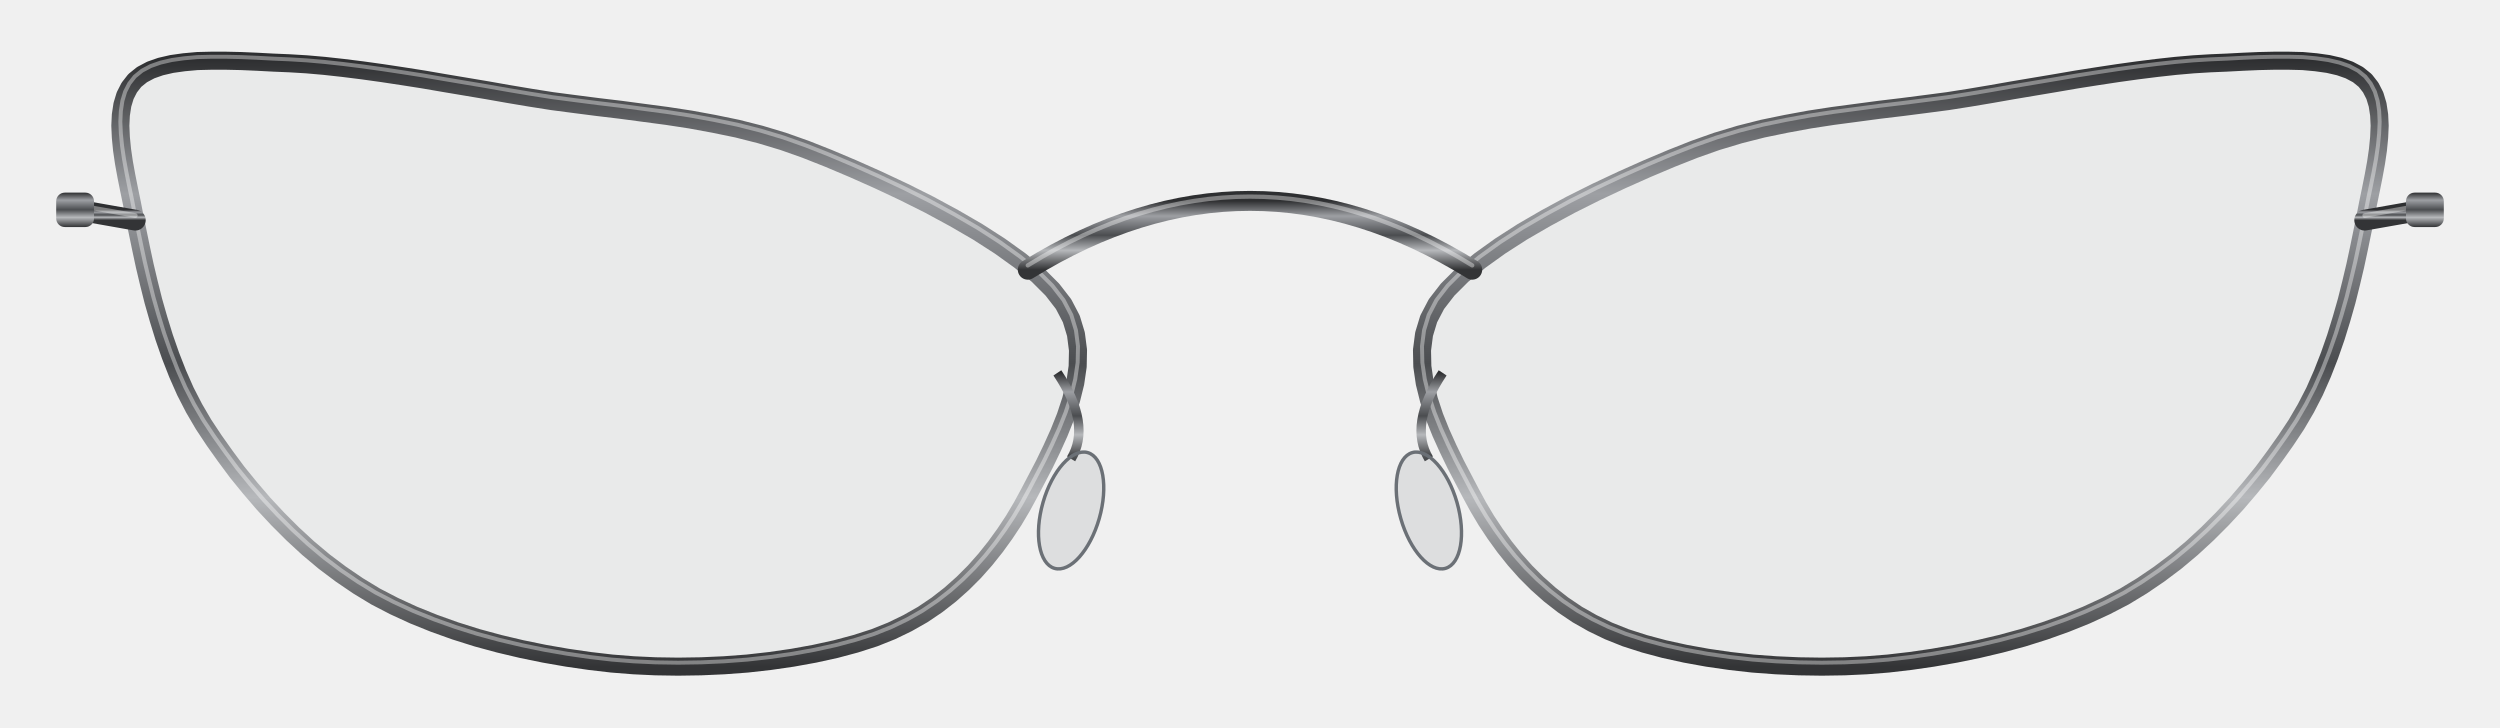
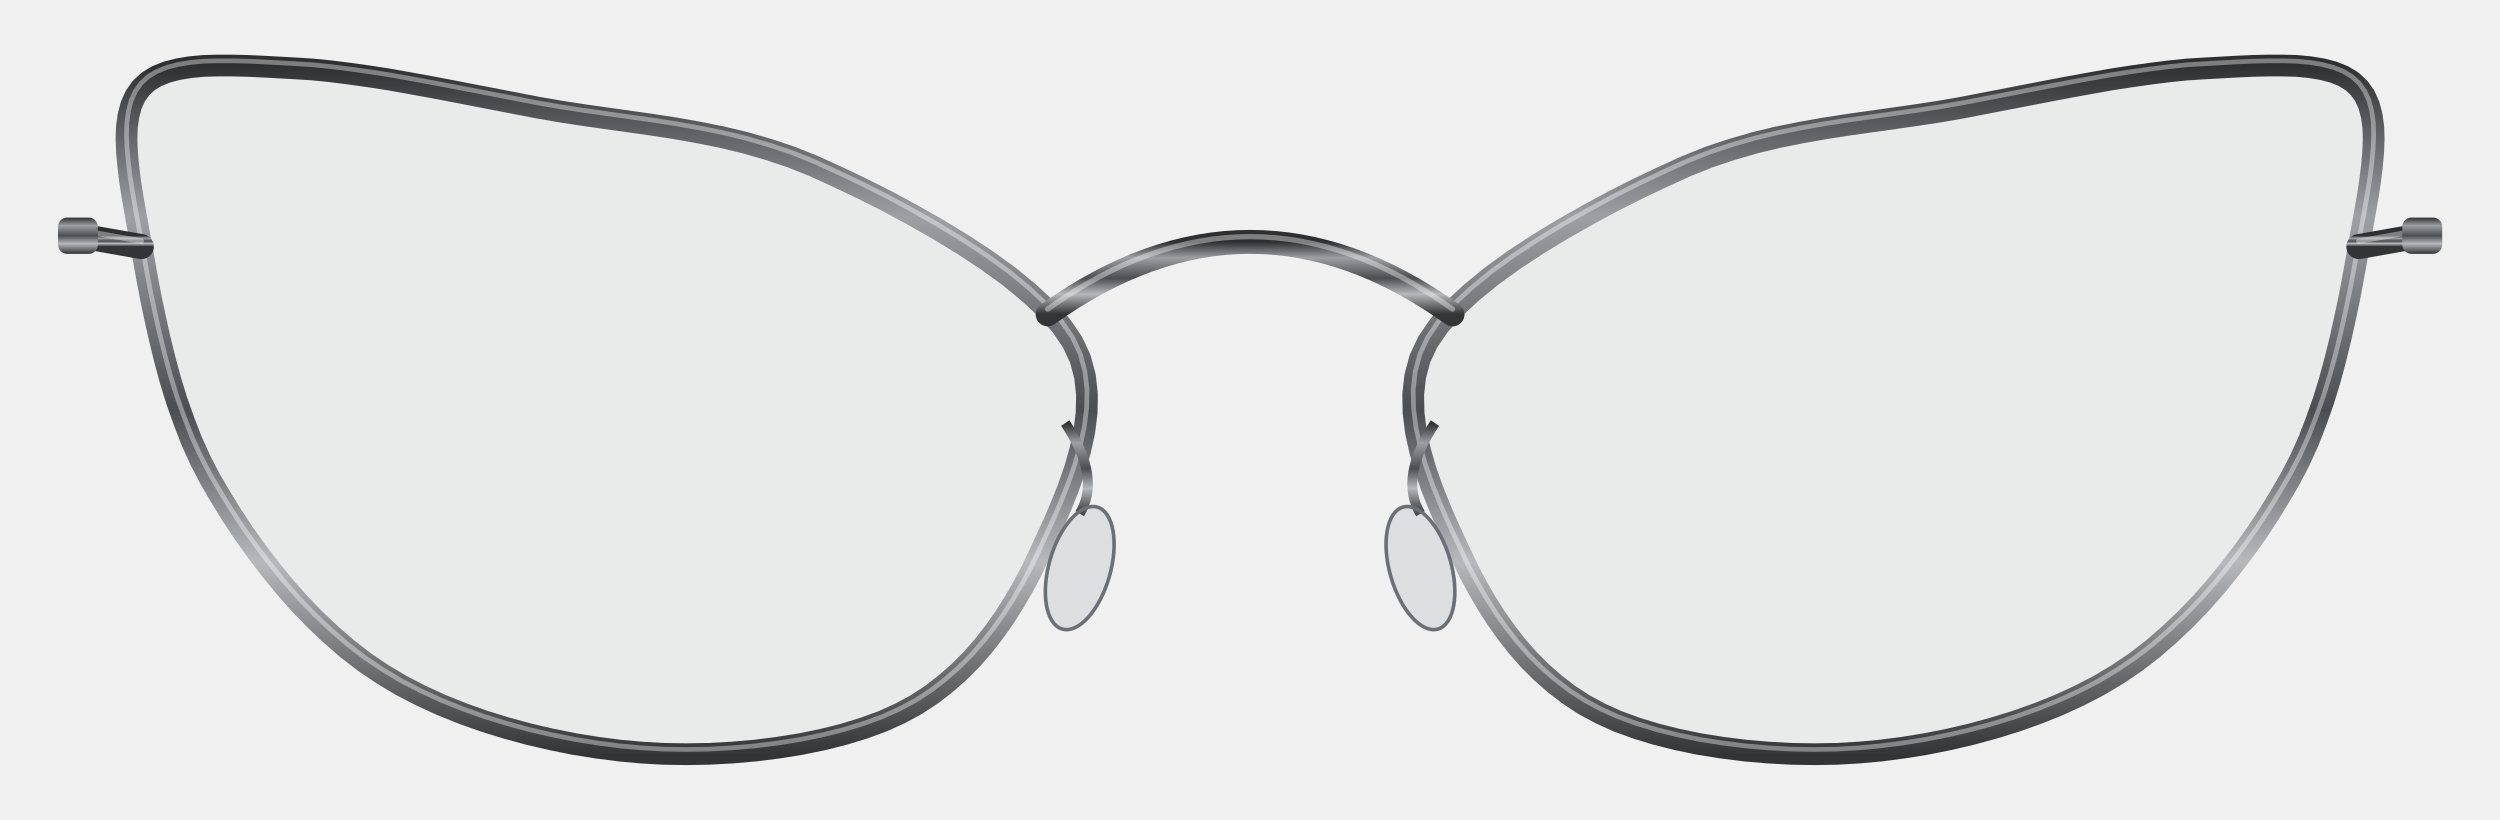
- <svg xmlns="http://www.w3.org/2000/svg" viewBox="-72.61 -23.68 145.22 42.28" width="581" height="169">
+ <svg xmlns="http://www.w3.org/2000/svg" viewBox="-68.98 -25.33 137.95 45.20" width="552" height="181">
  <defs>
    <linearGradient id="f67met" x1="0" y1="0" x2="0" y2="1">
      <stop offset="0" stop-color="#2e2f31" />
      <stop offset=".22" stop-color="#9d9fa3" />
      <stop offset=".5" stop-color="#4b4d50" />
      <stop offset=".72" stop-color="#b6b8bb" />
      <stop offset="1" stop-color="#333436" />
    </linearGradient>
    <radialGradient id="f67riv" cx=".35" cy=".35" r=".7">
      <stop offset="0" stop-color="#fbfbfb" />
      <stop offset=".45" stop-color="#b9bcc0" />
      <stop offset="1" stop-color="#55585c" />
    </radialGradient>
-     <linearGradient id="f67hl" gradientUnits="userSpaceOnUse" x1="0" y1="-29.15" x2="0" y2="24.08">
+     <linearGradient id="f67hl" gradientUnits="userSpaceOnUse" x1="0" y1="-30.73" x2="0" y2="25.27">
      <stop offset="0" stop-color="#fff" stop-opacity=".34" />
      <stop offset=".16" stop-color="#fff" stop-opacity=".12" />
      <stop offset=".45" stop-color="#fff" stop-opacity="0" />
      <stop offset=".8" stop-color="#000" stop-opacity=".06" />
      <stop offset="1" stop-color="#000" stop-opacity=".22" />
    </linearGradient>
  </defs>
-   <path d="M10.84 -6.00L10.39 -5.14L10.12 -4.25L10.00 -3.32L10.02 -2.37L10.16 -1.41L10.40 -0.44L10.72 0.53L11.10 1.48L11.52 2.41L11.96 3.32L12.41 4.18L12.84 5.00L13.27 5.79L13.74 6.58L14.25 7.35L14.80 8.11L15.39 8.85L16.02 9.56L16.70 10.24L17.43 10.89L18.20 11.49L19.03 12.05L19.91 12.55L20.84 13.00L21.84 13.40L22.93 13.75L24.09 14.06L25.32 14.33L26.59 14.56L27.90 14.75L29.23 14.90L30.58 15.00L31.92 15.06L33.25 15.08L34.56 15.06L35.84 15.00L37.10 14.90L38.39 14.75L39.70 14.56L41.02 14.33L42.34 14.06L43.65 13.75L44.94 13.40L46.21 13.00L47.44 12.56L48.63 12.08L49.76 11.56L50.84 11.00L51.86 10.38L52.86 9.70L53.83 8.97L54.76 8.19L55.66 7.36L56.52 6.50L57.35 5.61L58.13 4.70L58.88 3.78L59.57 2.85L60.23 1.92L60.84 1.00L61.39 0.06L61.90 -0.93L62.35 -1.95L62.76 -3.00L63.13 -4.06L63.46 -5.13L63.76 -6.18L64.02 -7.22L64.26 -8.23L64.47 -9.21L64.66 -10.13L64.84 -11.00L65.00 -11.83L65.17 -12.65L65.33 -13.45L65.47 -14.22L65.58 -14.97L65.65 -15.69L65.68 -16.37L65.65 -17.00L65.56 -17.59L65.40 -18.12L65.16 -18.59L64.84 -19.00L64.42 -19.34L63.91 -19.61L63.34 -19.81L62.69 -19.96L61.98 -20.06L61.21 -20.13L60.40 -20.15L59.54 -20.15L58.65 -20.13L57.73 -20.09L56.79 -20.04L55.84 -20.00L54.85 -19.94L53.82 -19.85L52.73 -19.73L51.61 -19.59L50.46 -19.43L49.27 -19.25L48.06 -19.06L46.84 -18.85L45.59 -18.64L44.34 -18.43L43.09 -18.21L41.84 -18.00L40.57 -17.80L39.27 -17.63L37.95 -17.46L36.61 -17.30L35.26 -17.12L33.90 -16.94L32.53 -16.73L31.17 -16.48L29.81 -16.20L28.47 -15.86L27.14 -15.46L25.84 -15.00L24.50 -14.47L23.08 -13.87L21.62 -13.22L20.13 -12.52L18.65 -11.78L17.21 -11.00L15.83 -10.20L14.54 -9.37L13.37 -8.53L12.34 -7.69L11.49 -6.84ZM-11.49 -6.84L-12.34 -7.69L-13.37 -8.53L-14.54 -9.37L-15.83 -10.20L-17.21 -11.00L-18.65 -11.78L-20.13 -12.52L-21.62 -13.22L-23.08 -13.87L-24.50 -14.47L-25.84 -15.00L-27.14 -15.46L-28.47 -15.86L-29.81 -16.20L-31.17 -16.48L-32.53 -16.73L-33.90 -16.94L-35.26 -17.12L-36.61 -17.30L-37.95 -17.46L-39.27 -17.63L-40.57 -17.80L-41.84 -18.00L-43.09 -18.21L-44.34 -18.43L-45.59 -18.64L-46.84 -18.85L-48.06 -19.06L-49.27 -19.25L-50.46 -19.43L-51.61 -19.59L-52.73 -19.73L-53.82 -19.85L-54.85 -19.94L-55.84 -20.00L-56.79 -20.04L-57.73 -20.09L-58.65 -20.13L-59.54 -20.15L-60.40 -20.15L-61.21 -20.13L-61.98 -20.06L-62.69 -19.96L-63.34 -19.81L-63.91 -19.61L-64.42 -19.34L-64.84 -19.00L-65.16 -18.59L-65.40 -18.12L-65.56 -17.59L-65.65 -17.00L-65.68 -16.37L-65.65 -15.69L-65.58 -14.97L-65.47 -14.22L-65.33 -13.45L-65.17 -12.65L-65.00 -11.83L-64.84 -11.00L-64.66 -10.13L-64.47 -9.21L-64.26 -8.23L-64.02 -7.22L-63.76 -6.18L-63.46 -5.13L-63.13 -4.06L-62.76 -3.00L-62.35 -1.95L-61.90 -0.93L-61.39 0.06L-60.84 1.00L-60.23 1.92L-59.57 2.85L-58.88 3.78L-58.13 4.70L-57.35 5.61L-56.52 6.50L-55.66 7.36L-54.76 8.19L-53.83 8.97L-52.86 9.70L-51.86 10.38L-50.84 11.00L-49.76 11.56L-48.63 12.08L-47.44 12.56L-46.21 13.00L-44.94 13.40L-43.65 13.75L-42.34 14.06L-41.02 14.33L-39.70 14.56L-38.39 14.75L-37.10 14.90L-35.84 15.00L-34.56 15.06L-33.25 15.08L-31.92 15.06L-30.58 15.00L-29.23 14.90L-27.90 14.75L-26.59 14.56L-25.32 14.33L-24.09 14.06L-22.93 13.75L-21.84 13.40L-20.84 13.00L-19.91 12.55L-19.03 12.05L-18.20 11.49L-17.43 10.89L-16.70 10.24L-16.02 9.56L-15.39 8.85L-14.80 8.11L-14.25 7.35L-13.74 6.58L-13.27 5.79L-12.84 5.00L-12.41 4.18L-11.96 3.32L-11.52 2.41L-11.10 1.48L-10.72 0.53L-10.40 -0.44L-10.16 -1.41L-10.02 -2.37L-10.00 -3.32L-10.12 -4.25L-10.39 -5.14L-10.84 -6.00Z" fill="#5b6670" fill-opacity=".05" />
-   <path d="M10.84 -6.00L10.39 -5.14L10.12 -4.25L10.00 -3.32L10.02 -2.37L10.16 -1.41L10.40 -0.44L10.72 0.53L11.10 1.48L11.52 2.41L11.96 3.32L12.41 4.18L12.84 5.00L13.27 5.79L13.74 6.58L14.25 7.35L14.80 8.11L15.39 8.85L16.02 9.56L16.70 10.24L17.43 10.89L18.20 11.49L19.03 12.05L19.91 12.55L20.84 13.00L21.84 13.40L22.93 13.75L24.09 14.06L25.32 14.33L26.59 14.56L27.90 14.75L29.23 14.90L30.58 15.00L31.92 15.06L33.25 15.08L34.56 15.06L35.84 15.00L37.10 14.90L38.39 14.75L39.70 14.56L41.02 14.33L42.34 14.06L43.65 13.75L44.94 13.40L46.21 13.00L47.44 12.56L48.63 12.08L49.76 11.56L50.84 11.00L51.86 10.38L52.86 9.70L53.83 8.97L54.76 8.19L55.66 7.36L56.52 6.50L57.35 5.61L58.13 4.70L58.88 3.78L59.57 2.85L60.23 1.92L60.84 1.00L61.39 0.06L61.90 -0.93L62.35 -1.95L62.76 -3.00L63.13 -4.06L63.46 -5.13L63.76 -6.18L64.02 -7.22L64.26 -8.23L64.47 -9.21L64.66 -10.13L64.84 -11.00L65.00 -11.83L65.17 -12.65L65.33 -13.45L65.47 -14.22L65.58 -14.97L65.65 -15.69L65.68 -16.37L65.65 -17.00L65.56 -17.59L65.40 -18.12L65.16 -18.59L64.84 -19.00L64.42 -19.34L63.91 -19.61L63.34 -19.81L62.69 -19.96L61.98 -20.06L61.21 -20.13L60.40 -20.15L59.54 -20.15L58.65 -20.13L57.73 -20.09L56.79 -20.04L55.84 -20.00L54.85 -19.94L53.82 -19.85L52.73 -19.73L51.61 -19.59L50.46 -19.43L49.27 -19.25L48.06 -19.06L46.84 -18.85L45.59 -18.64L44.34 -18.43L43.09 -18.21L41.84 -18.00L40.57 -17.80L39.27 -17.63L37.95 -17.46L36.61 -17.30L35.26 -17.12L33.90 -16.94L32.53 -16.73L31.17 -16.48L29.81 -16.20L28.47 -15.86L27.14 -15.46L25.84 -15.00L24.50 -14.47L23.08 -13.87L21.62 -13.22L20.13 -12.52L18.65 -11.78L17.21 -11.00L15.83 -10.20L14.54 -9.37L13.37 -8.53L12.34 -7.69L11.49 -6.84Z" fill="none" stroke="url(#f67met)" stroke-width="1.05" stroke-linecap="round" stroke-linejoin="round" />
-   <path d="M10.84 -6.00L10.39 -5.14L10.12 -4.25L10.00 -3.32L10.02 -2.37L10.16 -1.41L10.40 -0.44L10.72 0.53L11.10 1.48L11.52 2.41L11.96 3.32L12.41 4.18L12.84 5.00L13.27 5.79L13.74 6.58L14.25 7.35L14.80 8.11L15.39 8.85L16.02 9.56L16.70 10.24L17.43 10.89L18.20 11.49L19.03 12.05L19.91 12.55L20.84 13.00L21.84 13.40L22.93 13.75L24.09 14.06L25.32 14.33L26.59 14.56L27.90 14.75L29.23 14.90L30.58 15.00L31.92 15.06L33.25 15.08L34.56 15.06L35.84 15.00L37.10 14.90L38.39 14.75L39.70 14.56L41.02 14.33L42.34 14.06L43.65 13.75L44.94 13.40L46.21 13.00L47.44 12.56L48.63 12.08L49.76 11.56L50.84 11.00L51.86 10.38L52.86 9.70L53.83 8.97L54.76 8.19L55.66 7.36L56.52 6.50L57.35 5.61L58.13 4.70L58.88 3.78L59.57 2.85L60.23 1.92L60.84 1.00L61.39 0.06L61.90 -0.93L62.35 -1.95L62.76 -3.00L63.13 -4.06L63.46 -5.13L63.76 -6.18L64.02 -7.22L64.26 -8.23L64.47 -9.21L64.66 -10.13L64.84 -11.00L65.00 -11.83L65.17 -12.65L65.33 -13.45L65.47 -14.22L65.58 -14.97L65.65 -15.69L65.68 -16.37L65.65 -17.00L65.56 -17.59L65.40 -18.12L65.16 -18.59L64.84 -19.00L64.42 -19.34L63.91 -19.61L63.34 -19.81L62.69 -19.96L61.98 -20.06L61.21 -20.13L60.40 -20.15L59.54 -20.15L58.65 -20.13L57.73 -20.09L56.79 -20.04L55.84 -20.00L54.85 -19.94L53.82 -19.85L52.73 -19.73L51.61 -19.59L50.46 -19.43L49.27 -19.25L48.06 -19.06L46.84 -18.85L45.59 -18.64L44.34 -18.43L43.09 -18.21L41.84 -18.00L40.57 -17.80L39.27 -17.63L37.95 -17.46L36.61 -17.30L35.26 -17.12L33.90 -16.94L32.53 -16.73L31.17 -16.48L29.81 -16.20L28.47 -15.86L27.14 -15.46L25.84 -15.00L24.50 -14.47L23.08 -13.87L21.62 -13.22L20.13 -12.52L18.65 -11.78L17.21 -11.00L15.83 -10.20L14.54 -9.37L13.37 -8.53L12.34 -7.69L11.49 -6.84Z" fill="none" stroke="#fff" stroke-opacity=".38" stroke-width="0.23" stroke-linecap="round" transform="translate(0 -0.23)" />
-   <path d="M64.81 -10.88L68.21 -11.48" fill="none" stroke="url(#f67met)" stroke-width="1.21" stroke-linecap="round" stroke-linejoin="round" />
-   <path d="M64.81 -10.88L68.21 -11.48" fill="none" stroke="#fff" stroke-opacity=".38" stroke-width="0.27" stroke-linecap="round" transform="translate(0 -0.27)" />
-   <rect x="67.21" y="-12.48" width="2.20" height="2.00" rx="0.50" fill="url(#f67met)" />
-   <path d="M11.20 -2.00Q9.20 1.00 10.40 3.00" fill="none" stroke="url(#f67met)" stroke-width="0.55" />
-   <ellipse cx="10.40" cy="6.00" rx="1.70" ry="3.50" transform="rotate(-16 10.40 6.00)" fill="#9aa0a6" fill-opacity=".22" stroke="#6b7076" stroke-width=".2" />
-   <path d="M-11.49 -6.84L-12.34 -7.69L-13.37 -8.53L-14.54 -9.37L-15.83 -10.20L-17.21 -11.00L-18.65 -11.78L-20.13 -12.52L-21.62 -13.22L-23.08 -13.87L-24.50 -14.47L-25.84 -15.00L-27.14 -15.46L-28.47 -15.86L-29.81 -16.20L-31.17 -16.48L-32.53 -16.73L-33.90 -16.94L-35.26 -17.12L-36.61 -17.30L-37.95 -17.46L-39.27 -17.63L-40.57 -17.80L-41.84 -18.00L-43.09 -18.21L-44.34 -18.43L-45.59 -18.64L-46.84 -18.85L-48.06 -19.06L-49.27 -19.25L-50.46 -19.43L-51.61 -19.59L-52.73 -19.73L-53.82 -19.85L-54.85 -19.94L-55.84 -20.00L-56.79 -20.04L-57.73 -20.09L-58.65 -20.13L-59.54 -20.15L-60.40 -20.15L-61.21 -20.13L-61.98 -20.06L-62.69 -19.96L-63.34 -19.81L-63.91 -19.61L-64.42 -19.34L-64.84 -19.00L-65.16 -18.59L-65.40 -18.12L-65.56 -17.59L-65.65 -17.00L-65.68 -16.37L-65.65 -15.69L-65.58 -14.97L-65.47 -14.22L-65.33 -13.45L-65.17 -12.65L-65.00 -11.83L-64.84 -11.00L-64.66 -10.13L-64.47 -9.21L-64.26 -8.23L-64.02 -7.22L-63.76 -6.18L-63.46 -5.13L-63.13 -4.06L-62.76 -3.00L-62.35 -1.95L-61.90 -0.93L-61.39 0.06L-60.84 1.00L-60.23 1.92L-59.57 2.85L-58.88 3.78L-58.13 4.70L-57.35 5.61L-56.52 6.50L-55.66 7.36L-54.76 8.19L-53.83 8.97L-52.86 9.70L-51.86 10.38L-50.84 11.00L-49.76 11.56L-48.63 12.08L-47.44 12.56L-46.21 13.00L-44.94 13.40L-43.65 13.75L-42.34 14.06L-41.02 14.33L-39.70 14.56L-38.39 14.75L-37.10 14.90L-35.84 15.00L-34.56 15.06L-33.25 15.08L-31.92 15.06L-30.58 15.00L-29.23 14.90L-27.90 14.75L-26.59 14.56L-25.32 14.33L-24.09 14.06L-22.93 13.75L-21.84 13.40L-20.84 13.00L-19.91 12.55L-19.03 12.05L-18.20 11.49L-17.43 10.89L-16.70 10.24L-16.02 9.56L-15.39 8.85L-14.80 8.11L-14.25 7.35L-13.74 6.58L-13.27 5.79L-12.84 5.00L-12.41 4.18L-11.96 3.32L-11.52 2.41L-11.10 1.48L-10.72 0.53L-10.40 -0.44L-10.16 -1.41L-10.02 -2.37L-10.00 -3.32L-10.12 -4.25L-10.39 -5.14L-10.84 -6.00Z" fill="none" stroke="url(#f67met)" stroke-width="1.05" stroke-linecap="round" stroke-linejoin="round" />
-   <path d="M-11.49 -6.84L-12.34 -7.69L-13.37 -8.53L-14.54 -9.37L-15.83 -10.20L-17.21 -11.00L-18.65 -11.78L-20.13 -12.52L-21.62 -13.22L-23.08 -13.87L-24.50 -14.47L-25.84 -15.00L-27.14 -15.46L-28.47 -15.86L-29.81 -16.20L-31.17 -16.48L-32.53 -16.73L-33.90 -16.94L-35.26 -17.12L-36.61 -17.30L-37.95 -17.46L-39.27 -17.63L-40.57 -17.80L-41.84 -18.00L-43.09 -18.21L-44.34 -18.43L-45.59 -18.64L-46.84 -18.85L-48.06 -19.06L-49.27 -19.25L-50.46 -19.43L-51.61 -19.59L-52.73 -19.73L-53.82 -19.85L-54.85 -19.94L-55.84 -20.00L-56.79 -20.04L-57.73 -20.09L-58.65 -20.13L-59.54 -20.15L-60.40 -20.15L-61.21 -20.13L-61.98 -20.06L-62.69 -19.96L-63.34 -19.81L-63.91 -19.61L-64.42 -19.34L-64.84 -19.00L-65.16 -18.59L-65.40 -18.12L-65.56 -17.59L-65.65 -17.00L-65.68 -16.37L-65.65 -15.69L-65.58 -14.97L-65.47 -14.22L-65.33 -13.45L-65.17 -12.65L-65.00 -11.83L-64.84 -11.00L-64.66 -10.13L-64.47 -9.21L-64.26 -8.23L-64.02 -7.22L-63.76 -6.18L-63.46 -5.13L-63.13 -4.06L-62.76 -3.00L-62.35 -1.95L-61.90 -0.93L-61.39 0.06L-60.84 1.00L-60.23 1.92L-59.57 2.85L-58.88 3.78L-58.13 4.70L-57.35 5.61L-56.52 6.50L-55.66 7.36L-54.76 8.19L-53.83 8.97L-52.86 9.70L-51.86 10.38L-50.84 11.00L-49.76 11.56L-48.63 12.08L-47.44 12.56L-46.21 13.00L-44.94 13.40L-43.65 13.75L-42.34 14.06L-41.02 14.33L-39.70 14.56L-38.39 14.75L-37.10 14.90L-35.84 15.00L-34.56 15.06L-33.25 15.08L-31.92 15.06L-30.58 15.00L-29.23 14.90L-27.90 14.75L-26.59 14.56L-25.32 14.33L-24.09 14.06L-22.93 13.75L-21.84 13.40L-20.84 13.00L-19.91 12.55L-19.03 12.05L-18.20 11.49L-17.43 10.89L-16.70 10.24L-16.02 9.56L-15.39 8.85L-14.80 8.11L-14.25 7.35L-13.74 6.58L-13.27 5.79L-12.84 5.00L-12.41 4.18L-11.96 3.32L-11.52 2.41L-11.10 1.48L-10.72 0.53L-10.40 -0.44L-10.16 -1.41L-10.02 -2.37L-10.00 -3.32L-10.12 -4.25L-10.39 -5.14L-10.84 -6.00Z" fill="none" stroke="#fff" stroke-opacity=".38" stroke-width="0.23" stroke-linecap="round" transform="translate(0 -0.23)" />
-   <path d="M-64.81 -10.88L-68.21 -11.48" fill="none" stroke="url(#f67met)" stroke-width="1.21" stroke-linecap="round" stroke-linejoin="round" />
-   <path d="M-64.81 -10.88L-68.21 -11.48" fill="none" stroke="#fff" stroke-opacity=".38" stroke-width="0.27" stroke-linecap="round" transform="translate(0 -0.27)" />
-   <rect x="-69.41" y="-12.48" width="2.20" height="2.00" rx="0.50" fill="url(#f67met)" />
-   <path d="M-11.20 -2.00Q-9.20 1.00 -10.40 3.00" fill="none" stroke="url(#f67met)" stroke-width="0.55" />
-   <ellipse cx="-10.40" cy="6.00" rx="1.70" ry="3.50" transform="rotate(16 -10.40 6.00)" fill="#9aa0a6" fill-opacity=".22" stroke="#6b7076" stroke-width=".2" />
-   <path d="M-12.92 -8.00Q0 -16.00 12.92 -8.00" fill="none" stroke="url(#f67met)" stroke-width="1.16" stroke-linecap="round" stroke-linejoin="round" />
-   <path d="M-12.92 -8.00Q0 -16.00 12.92 -8.00" fill="none" stroke="#fff" stroke-opacity=".38" stroke-width="0.25" stroke-linecap="round" transform="translate(0 -0.25)" />
+   <path d="M9.80 -6.47L9.37 -5.55L9.11 -4.58L9.00 -3.58L9.02 -2.56L9.15 -1.52L9.38 -0.47L9.68 0.57L10.04 1.60L10.44 2.60L10.86 3.58L11.29 4.51L11.70 5.39L12.11 6.25L12.56 7.09L13.05 7.93L13.57 8.75L14.13 9.54L14.73 10.31L15.38 11.05L16.07 11.74L16.81 12.39L17.59 12.99L18.43 13.54L19.32 14.02L20.27 14.45L21.31 14.83L22.42 15.17L23.58 15.46L24.79 15.71L26.04 15.91L27.31 16.07L28.59 16.18L29.87 16.25L31.14 16.27L32.38 16.25L33.59 16.18L34.80 16.07L36.03 15.91L37.28 15.71L38.53 15.46L39.78 15.17L41.03 14.83L42.26 14.45L43.47 14.02L44.64 13.55L45.77 13.03L46.85 12.47L47.87 11.86L48.85 11.20L49.80 10.47L50.72 9.67L51.61 8.83L52.47 7.94L53.29 7.01L54.07 6.05L54.82 5.07L55.53 4.08L56.19 3.08L56.81 2.07L57.39 1.08L57.92 0.06L58.40 -1.00L58.83 -2.11L59.23 -3.24L59.58 -4.38L59.89 -5.53L60.17 -6.67L60.42 -7.79L60.65 -8.88L60.85 -9.93L61.03 -10.93L61.20 -11.86L61.36 -12.76L61.52 -13.64L61.67 -14.50L61.80 -15.34L61.90 -16.15L61.97 -16.92L62.00 -17.65L61.98 -18.33L61.89 -18.97L61.74 -19.54L61.51 -20.05L61.20 -20.49L60.80 -20.86L60.32 -21.15L59.77 -21.37L59.15 -21.53L58.48 -21.64L57.75 -21.71L56.97 -21.73L56.16 -21.73L55.31 -21.71L54.43 -21.67L53.54 -21.62L52.63 -21.57L51.69 -21.51L50.71 -21.41L49.68 -21.28L48.61 -21.13L47.51 -20.96L46.39 -20.76L45.23 -20.55L44.07 -20.33L42.88 -20.10L41.69 -19.87L40.50 -19.64L39.31 -19.41L38.10 -19.20L36.87 -19.01L35.61 -18.83L34.33 -18.65L33.05 -18.47L31.75 -18.27L30.45 -18.04L29.15 -17.78L27.86 -17.47L26.58 -17.10L25.32 -16.68L24.07 -16.18L22.80 -15.60L21.45 -14.96L20.06 -14.26L18.65 -13.50L17.24 -12.70L15.86 -11.86L14.55 -11.00L13.32 -10.11L12.21 -9.20L11.23 -8.29L10.42 -7.38ZM-10.42 -7.38L-11.23 -8.29L-12.21 -9.20L-13.32 -10.11L-14.55 -11.00L-15.86 -11.86L-17.24 -12.70L-18.65 -13.50L-20.06 -14.26L-21.45 -14.96L-22.80 -15.60L-24.07 -16.18L-25.32 -16.68L-26.58 -17.10L-27.86 -17.47L-29.15 -17.78L-30.45 -18.04L-31.75 -18.27L-33.05 -18.47L-34.33 -18.65L-35.61 -18.83L-36.87 -19.01L-38.10 -19.20L-39.31 -19.41L-40.50 -19.64L-41.69 -19.87L-42.88 -20.10L-44.07 -20.33L-45.23 -20.55L-46.39 -20.76L-47.51 -20.96L-48.61 -21.13L-49.68 -21.28L-50.71 -21.41L-51.69 -21.51L-52.63 -21.57L-53.54 -21.62L-54.43 -21.67L-55.31 -21.71L-56.16 -21.73L-56.97 -21.73L-57.75 -21.71L-58.48 -21.64L-59.15 -21.53L-59.77 -21.37L-60.32 -21.15L-60.80 -20.86L-61.20 -20.49L-61.51 -20.05L-61.74 -19.54L-61.89 -18.97L-61.98 -18.33L-62.00 -17.65L-61.97 -16.92L-61.90 -16.15L-61.80 -15.34L-61.67 -14.50L-61.52 -13.64L-61.36 -12.76L-61.20 -11.86L-61.03 -10.93L-60.85 -9.93L-60.65 -8.88L-60.42 -7.79L-60.17 -6.67L-59.89 -5.53L-59.58 -4.38L-59.23 -3.24L-58.83 -2.11L-58.40 -1.00L-57.92 0.06L-57.39 1.08L-56.81 2.07L-56.19 3.08L-55.53 4.08L-54.82 5.07L-54.07 6.05L-53.29 7.01L-52.47 7.94L-51.61 8.83L-50.72 9.67L-49.80 10.47L-48.85 11.20L-47.87 11.86L-46.85 12.47L-45.77 13.03L-44.64 13.55L-43.47 14.02L-42.26 14.45L-41.03 14.83L-39.78 15.17L-38.53 15.46L-37.28 15.71L-36.03 15.91L-34.80 16.07L-33.59 16.18L-32.38 16.25L-31.14 16.27L-29.87 16.25L-28.59 16.18L-27.31 16.07L-26.04 15.91L-24.79 15.71L-23.58 15.46L-22.42 15.17L-21.31 14.83L-20.27 14.45L-19.32 14.02L-18.43 13.54L-17.59 12.99L-16.81 12.39L-16.07 11.74L-15.38 11.05L-14.73 10.31L-14.13 9.54L-13.57 8.75L-13.05 7.93L-12.56 7.09L-12.11 6.25L-11.70 5.39L-11.29 4.51L-10.86 3.58L-10.44 2.60L-10.04 1.60L-9.68 0.57L-9.38 -0.47L-9.15 -1.52L-9.02 -2.56L-9.00 -3.58L-9.11 -4.58L-9.37 -5.55L-9.80 -6.47Z" fill="#5b6670" fill-opacity=".05" />
+   <path d="M9.80 -6.47L9.37 -5.55L9.11 -4.58L9.00 -3.58L9.02 -2.56L9.15 -1.52L9.38 -0.47L9.68 0.57L10.04 1.60L10.44 2.60L10.86 3.58L11.29 4.51L11.70 5.39L12.11 6.25L12.56 7.09L13.05 7.93L13.57 8.75L14.13 9.54L14.73 10.31L15.38 11.05L16.07 11.74L16.81 12.39L17.59 12.99L18.43 13.54L19.32 14.02L20.27 14.45L21.31 14.83L22.42 15.17L23.58 15.46L24.79 15.71L26.04 15.91L27.31 16.07L28.59 16.18L29.87 16.25L31.14 16.27L32.38 16.25L33.59 16.18L34.80 16.07L36.03 15.91L37.28 15.71L38.53 15.46L39.78 15.17L41.03 14.83L42.26 14.45L43.47 14.02L44.64 13.55L45.77 13.03L46.85 12.47L47.87 11.86L48.85 11.20L49.80 10.47L50.72 9.67L51.61 8.83L52.47 7.94L53.29 7.01L54.07 6.05L54.82 5.07L55.53 4.08L56.19 3.08L56.81 2.07L57.39 1.08L57.92 0.06L58.40 -1.00L58.83 -2.11L59.23 -3.24L59.58 -4.38L59.89 -5.53L60.17 -6.67L60.42 -7.79L60.65 -8.88L60.85 -9.93L61.03 -10.93L61.20 -11.86L61.36 -12.76L61.52 -13.64L61.67 -14.50L61.80 -15.34L61.90 -16.15L61.97 -16.92L62.00 -17.65L61.98 -18.33L61.89 -18.97L61.74 -19.54L61.51 -20.05L61.20 -20.49L60.80 -20.86L60.32 -21.15L59.77 -21.37L59.15 -21.53L58.48 -21.64L57.75 -21.71L56.97 -21.73L56.16 -21.73L55.31 -21.71L54.43 -21.67L53.54 -21.62L52.63 -21.57L51.69 -21.51L50.71 -21.41L49.68 -21.28L48.61 -21.13L47.51 -20.96L46.39 -20.76L45.23 -20.55L44.07 -20.33L42.88 -20.10L41.69 -19.87L40.50 -19.64L39.31 -19.41L38.10 -19.20L36.87 -19.01L35.61 -18.83L34.33 -18.65L33.05 -18.47L31.75 -18.27L30.45 -18.04L29.15 -17.78L27.86 -17.47L26.58 -17.10L25.32 -16.68L24.07 -16.18L22.80 -15.60L21.45 -14.96L20.06 -14.26L18.65 -13.50L17.24 -12.70L15.86 -11.86L14.55 -11.00L13.32 -10.11L12.21 -9.20L11.23 -8.29L10.42 -7.38Z" fill="none" stroke="url(#f67met)" stroke-width="1.20" stroke-linecap="round" stroke-linejoin="round" />
+   <path d="M9.80 -6.47L9.37 -5.55L9.11 -4.58L9.00 -3.58L9.02 -2.56L9.15 -1.52L9.38 -0.47L9.68 0.57L10.04 1.60L10.44 2.60L10.86 3.58L11.29 4.51L11.70 5.39L12.11 6.25L12.56 7.09L13.05 7.93L13.57 8.75L14.13 9.54L14.73 10.31L15.38 11.05L16.07 11.74L16.81 12.39L17.59 12.99L18.43 13.54L19.32 14.02L20.27 14.45L21.31 14.83L22.42 15.17L23.58 15.46L24.79 15.71L26.04 15.91L27.31 16.07L28.59 16.18L29.87 16.25L31.14 16.27L32.38 16.25L33.59 16.18L34.80 16.07L36.03 15.91L37.28 15.71L38.53 15.46L39.78 15.17L41.03 14.83L42.26 14.45L43.47 14.02L44.64 13.55L45.77 13.03L46.85 12.47L47.87 11.86L48.85 11.20L49.80 10.47L50.72 9.67L51.61 8.83L52.47 7.94L53.29 7.01L54.07 6.05L54.82 5.07L55.53 4.08L56.19 3.08L56.81 2.07L57.39 1.08L57.92 0.06L58.40 -1.00L58.83 -2.11L59.23 -3.24L59.58 -4.38L59.89 -5.53L60.17 -6.67L60.42 -7.79L60.65 -8.88L60.85 -9.93L61.03 -10.93L61.20 -11.86L61.36 -12.76L61.52 -13.64L61.67 -14.50L61.80 -15.34L61.90 -16.15L61.97 -16.92L62.00 -17.65L61.98 -18.33L61.89 -18.97L61.74 -19.54L61.51 -20.05L61.20 -20.49L60.80 -20.86L60.32 -21.15L59.77 -21.37L59.15 -21.53L58.48 -21.64L57.75 -21.71L56.97 -21.73L56.16 -21.73L55.31 -21.71L54.43 -21.67L53.54 -21.62L52.63 -21.57L51.69 -21.51L50.71 -21.41L49.68 -21.28L48.61 -21.13L47.51 -20.96L46.39 -20.76L45.23 -20.55L44.07 -20.33L42.88 -20.10L41.69 -19.87L40.50 -19.64L39.31 -19.41L38.10 -19.20L36.87 -19.01L35.61 -18.83L34.33 -18.65L33.05 -18.47L31.75 -18.27L30.45 -18.04L29.15 -17.78L27.86 -17.47L26.58 -17.10L25.32 -16.68L24.07 -16.18L22.80 -15.60L21.45 -14.96L20.06 -14.26L18.65 -13.50L17.24 -12.70L15.86 -11.86L14.55 -11.00L13.32 -10.11L12.21 -9.20L11.23 -8.29L10.42 -7.38Z" fill="none" stroke="#fff" stroke-opacity=".38" stroke-width="0.26" stroke-linecap="round" transform="translate(0 -0.26)" />
+   <path d="M61.18 -11.74L64.58 -12.34" fill="none" stroke="url(#f67met)" stroke-width="1.38" stroke-linecap="round" stroke-linejoin="round" />
+   <path d="M61.18 -11.74L64.58 -12.34" fill="none" stroke="#fff" stroke-opacity=".38" stroke-width="0.30" stroke-linecap="round" transform="translate(0 -0.30)" />
+   <rect x="63.58" y="-13.34" width="2.20" height="2.00" rx="0.50" fill="url(#f67met)" />
+   <path d="M10.20 -2.00Q8.20 1.00 9.40 3.00" fill="none" stroke="url(#f67met)" stroke-width="0.55" />
+   <ellipse cx="9.40" cy="6.00" rx="1.70" ry="3.50" transform="rotate(-16 9.40 6.00)" fill="#9aa0a6" fill-opacity=".22" stroke="#6b7076" stroke-width=".2" />
+   <path d="M-10.42 -7.38L-11.23 -8.29L-12.21 -9.20L-13.32 -10.11L-14.55 -11.00L-15.86 -11.86L-17.24 -12.70L-18.65 -13.50L-20.06 -14.26L-21.45 -14.96L-22.80 -15.60L-24.07 -16.18L-25.32 -16.68L-26.58 -17.10L-27.86 -17.47L-29.15 -17.78L-30.45 -18.04L-31.75 -18.27L-33.05 -18.47L-34.33 -18.65L-35.61 -18.83L-36.87 -19.01L-38.10 -19.20L-39.31 -19.41L-40.50 -19.64L-41.69 -19.87L-42.88 -20.10L-44.07 -20.33L-45.23 -20.55L-46.39 -20.76L-47.51 -20.96L-48.61 -21.13L-49.68 -21.28L-50.71 -21.41L-51.69 -21.51L-52.63 -21.57L-53.54 -21.62L-54.43 -21.67L-55.31 -21.71L-56.16 -21.73L-56.97 -21.73L-57.75 -21.71L-58.48 -21.64L-59.15 -21.53L-59.77 -21.37L-60.32 -21.15L-60.80 -20.86L-61.20 -20.49L-61.51 -20.05L-61.74 -19.54L-61.89 -18.97L-61.98 -18.33L-62.00 -17.65L-61.97 -16.92L-61.90 -16.15L-61.80 -15.34L-61.67 -14.50L-61.52 -13.64L-61.36 -12.76L-61.20 -11.86L-61.03 -10.93L-60.85 -9.93L-60.65 -8.88L-60.42 -7.79L-60.17 -6.67L-59.89 -5.53L-59.58 -4.38L-59.23 -3.24L-58.83 -2.11L-58.40 -1.00L-57.92 0.06L-57.39 1.08L-56.81 2.07L-56.19 3.08L-55.53 4.08L-54.82 5.07L-54.07 6.05L-53.29 7.01L-52.47 7.94L-51.61 8.83L-50.72 9.67L-49.80 10.47L-48.85 11.20L-47.87 11.86L-46.85 12.47L-45.77 13.03L-44.64 13.55L-43.47 14.02L-42.26 14.45L-41.03 14.83L-39.78 15.17L-38.53 15.46L-37.28 15.71L-36.03 15.91L-34.80 16.07L-33.59 16.18L-32.38 16.25L-31.14 16.27L-29.87 16.25L-28.59 16.18L-27.31 16.07L-26.04 15.91L-24.79 15.71L-23.58 15.46L-22.42 15.17L-21.31 14.83L-20.27 14.45L-19.32 14.02L-18.43 13.54L-17.59 12.99L-16.81 12.39L-16.07 11.74L-15.38 11.05L-14.73 10.31L-14.13 9.54L-13.57 8.75L-13.05 7.93L-12.56 7.09L-12.11 6.25L-11.70 5.39L-11.29 4.51L-10.86 3.58L-10.44 2.60L-10.04 1.60L-9.68 0.57L-9.38 -0.47L-9.15 -1.52L-9.02 -2.56L-9.00 -3.58L-9.11 -4.58L-9.37 -5.55L-9.80 -6.47Z" fill="none" stroke="url(#f67met)" stroke-width="1.20" stroke-linecap="round" stroke-linejoin="round" />
+   <path d="M-10.42 -7.38L-11.23 -8.29L-12.21 -9.20L-13.32 -10.11L-14.55 -11.00L-15.86 -11.86L-17.24 -12.70L-18.65 -13.50L-20.06 -14.26L-21.45 -14.96L-22.80 -15.60L-24.07 -16.18L-25.32 -16.68L-26.58 -17.10L-27.86 -17.47L-29.15 -17.78L-30.45 -18.04L-31.75 -18.27L-33.05 -18.47L-34.33 -18.65L-35.61 -18.83L-36.87 -19.01L-38.10 -19.20L-39.31 -19.41L-40.50 -19.64L-41.69 -19.87L-42.88 -20.10L-44.07 -20.33L-45.23 -20.55L-46.39 -20.76L-47.51 -20.96L-48.61 -21.13L-49.68 -21.28L-50.71 -21.41L-51.69 -21.51L-52.63 -21.57L-53.54 -21.62L-54.43 -21.67L-55.31 -21.71L-56.16 -21.73L-56.97 -21.73L-57.75 -21.71L-58.48 -21.64L-59.15 -21.53L-59.77 -21.37L-60.32 -21.15L-60.80 -20.86L-61.20 -20.49L-61.51 -20.05L-61.74 -19.54L-61.89 -18.97L-61.98 -18.33L-62.00 -17.65L-61.97 -16.92L-61.90 -16.15L-61.80 -15.34L-61.67 -14.50L-61.52 -13.64L-61.36 -12.76L-61.20 -11.86L-61.03 -10.93L-60.85 -9.93L-60.65 -8.88L-60.42 -7.79L-60.17 -6.67L-59.89 -5.53L-59.58 -4.38L-59.23 -3.24L-58.83 -2.11L-58.40 -1.00L-57.92 0.06L-57.39 1.08L-56.81 2.07L-56.19 3.08L-55.53 4.08L-54.82 5.07L-54.07 6.05L-53.29 7.01L-52.47 7.94L-51.61 8.83L-50.72 9.67L-49.80 10.47L-48.85 11.20L-47.87 11.86L-46.85 12.47L-45.77 13.03L-44.64 13.55L-43.47 14.02L-42.26 14.45L-41.03 14.83L-39.78 15.17L-38.53 15.46L-37.28 15.71L-36.03 15.91L-34.80 16.07L-33.59 16.18L-32.38 16.25L-31.14 16.27L-29.87 16.25L-28.59 16.18L-27.31 16.07L-26.04 15.91L-24.79 15.71L-23.58 15.46L-22.42 15.17L-21.31 14.83L-20.27 14.45L-19.32 14.02L-18.43 13.54L-17.59 12.99L-16.81 12.39L-16.07 11.74L-15.38 11.05L-14.73 10.31L-14.13 9.54L-13.57 8.75L-13.05 7.93L-12.56 7.09L-12.11 6.25L-11.70 5.39L-11.29 4.51L-10.86 3.58L-10.44 2.60L-10.04 1.60L-9.68 0.57L-9.38 -0.47L-9.15 -1.52L-9.02 -2.56L-9.00 -3.58L-9.11 -4.58L-9.37 -5.55L-9.80 -6.47Z" fill="none" stroke="#fff" stroke-opacity=".38" stroke-width="0.26" stroke-linecap="round" transform="translate(0 -0.26)" />
+   <path d="M-61.18 -11.74L-64.58 -12.34" fill="none" stroke="url(#f67met)" stroke-width="1.38" stroke-linecap="round" stroke-linejoin="round" />
+   <path d="M-61.18 -11.74L-64.58 -12.34" fill="none" stroke="#fff" stroke-opacity=".38" stroke-width="0.30" stroke-linecap="round" transform="translate(0 -0.30)" />
+   <rect x="-65.78" y="-13.34" width="2.20" height="2.00" rx="0.50" fill="url(#f67met)" />
+   <path d="M-10.20 -2.00Q-8.20 1.00 -9.40 3.00" fill="none" stroke="url(#f67met)" stroke-width="0.55" />
+   <ellipse cx="-9.40" cy="6.00" rx="1.70" ry="3.50" transform="rotate(16 -9.40 6.00)" fill="#9aa0a6" fill-opacity=".22" stroke="#6b7076" stroke-width=".2" />
+   <path d="M-11.17 -8.00Q0 -16.00 11.17 -8.00" fill="none" stroke="url(#f67met)" stroke-width="1.32" stroke-linecap="round" stroke-linejoin="round" />
+   <path d="M-11.17 -8.00Q0 -16.00 11.17 -8.00" fill="none" stroke="#fff" stroke-opacity=".38" stroke-width="0.29" stroke-linecap="round" transform="translate(0 -0.29)" />
</svg>
